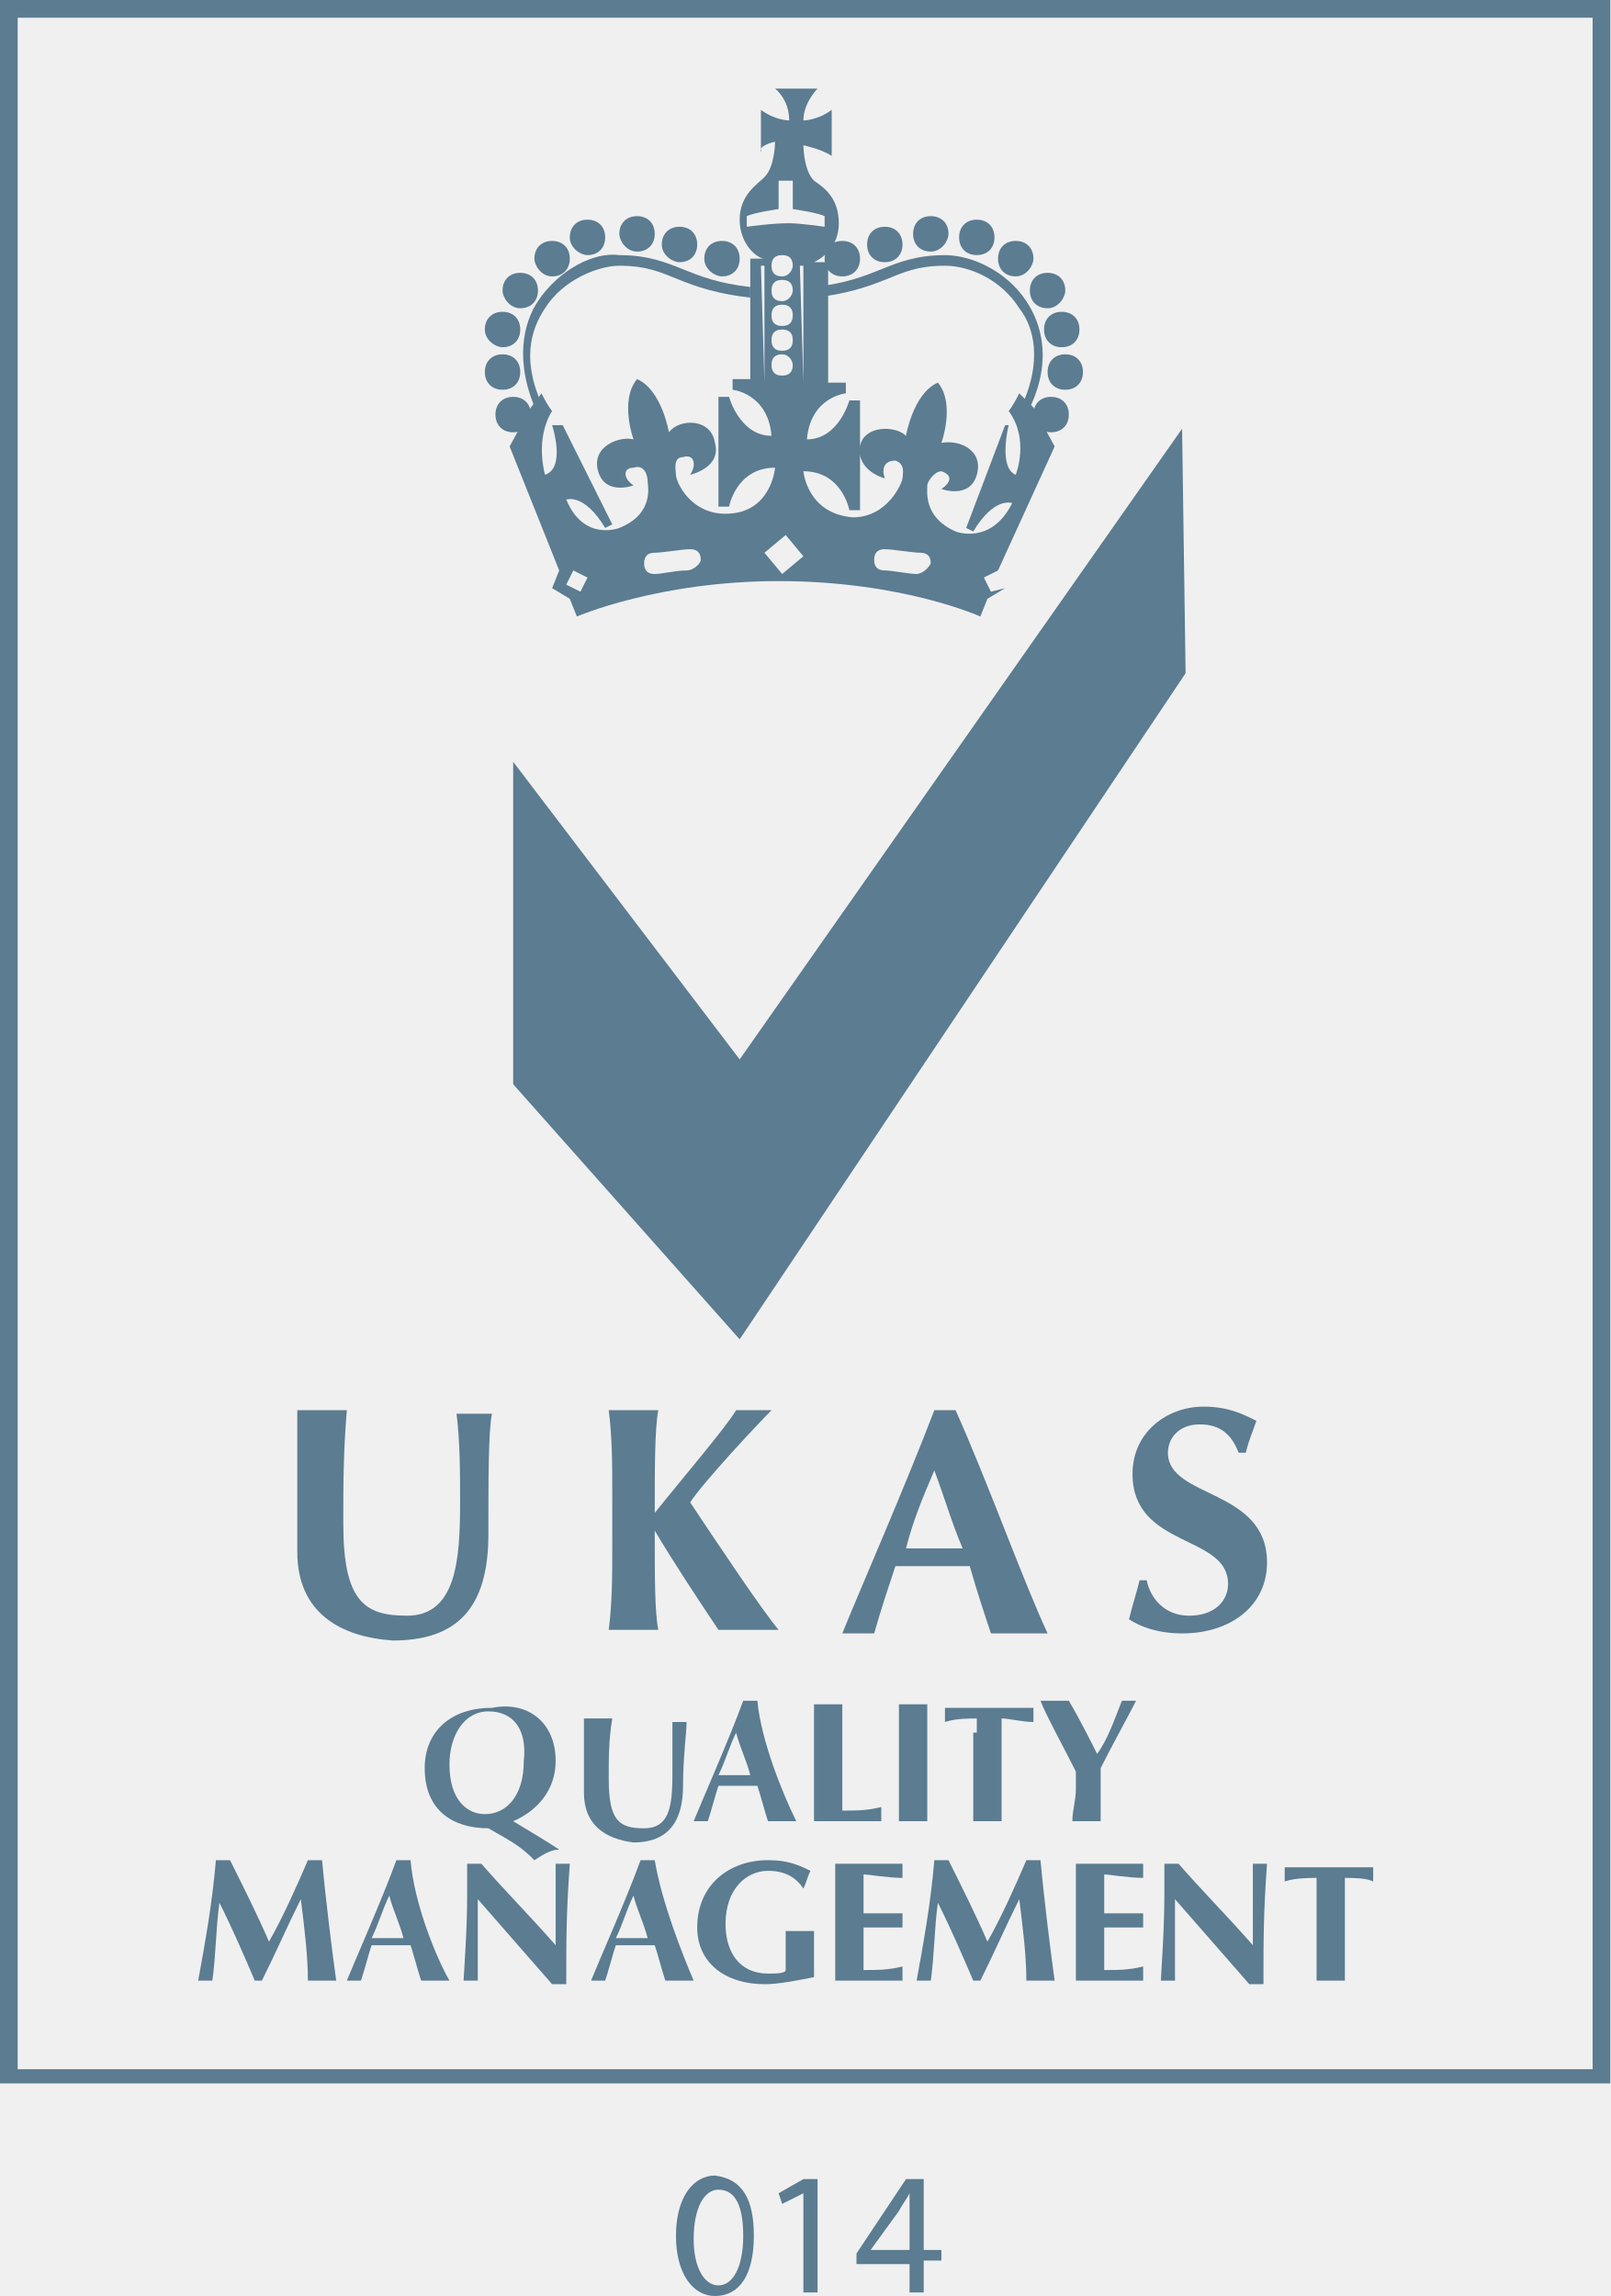
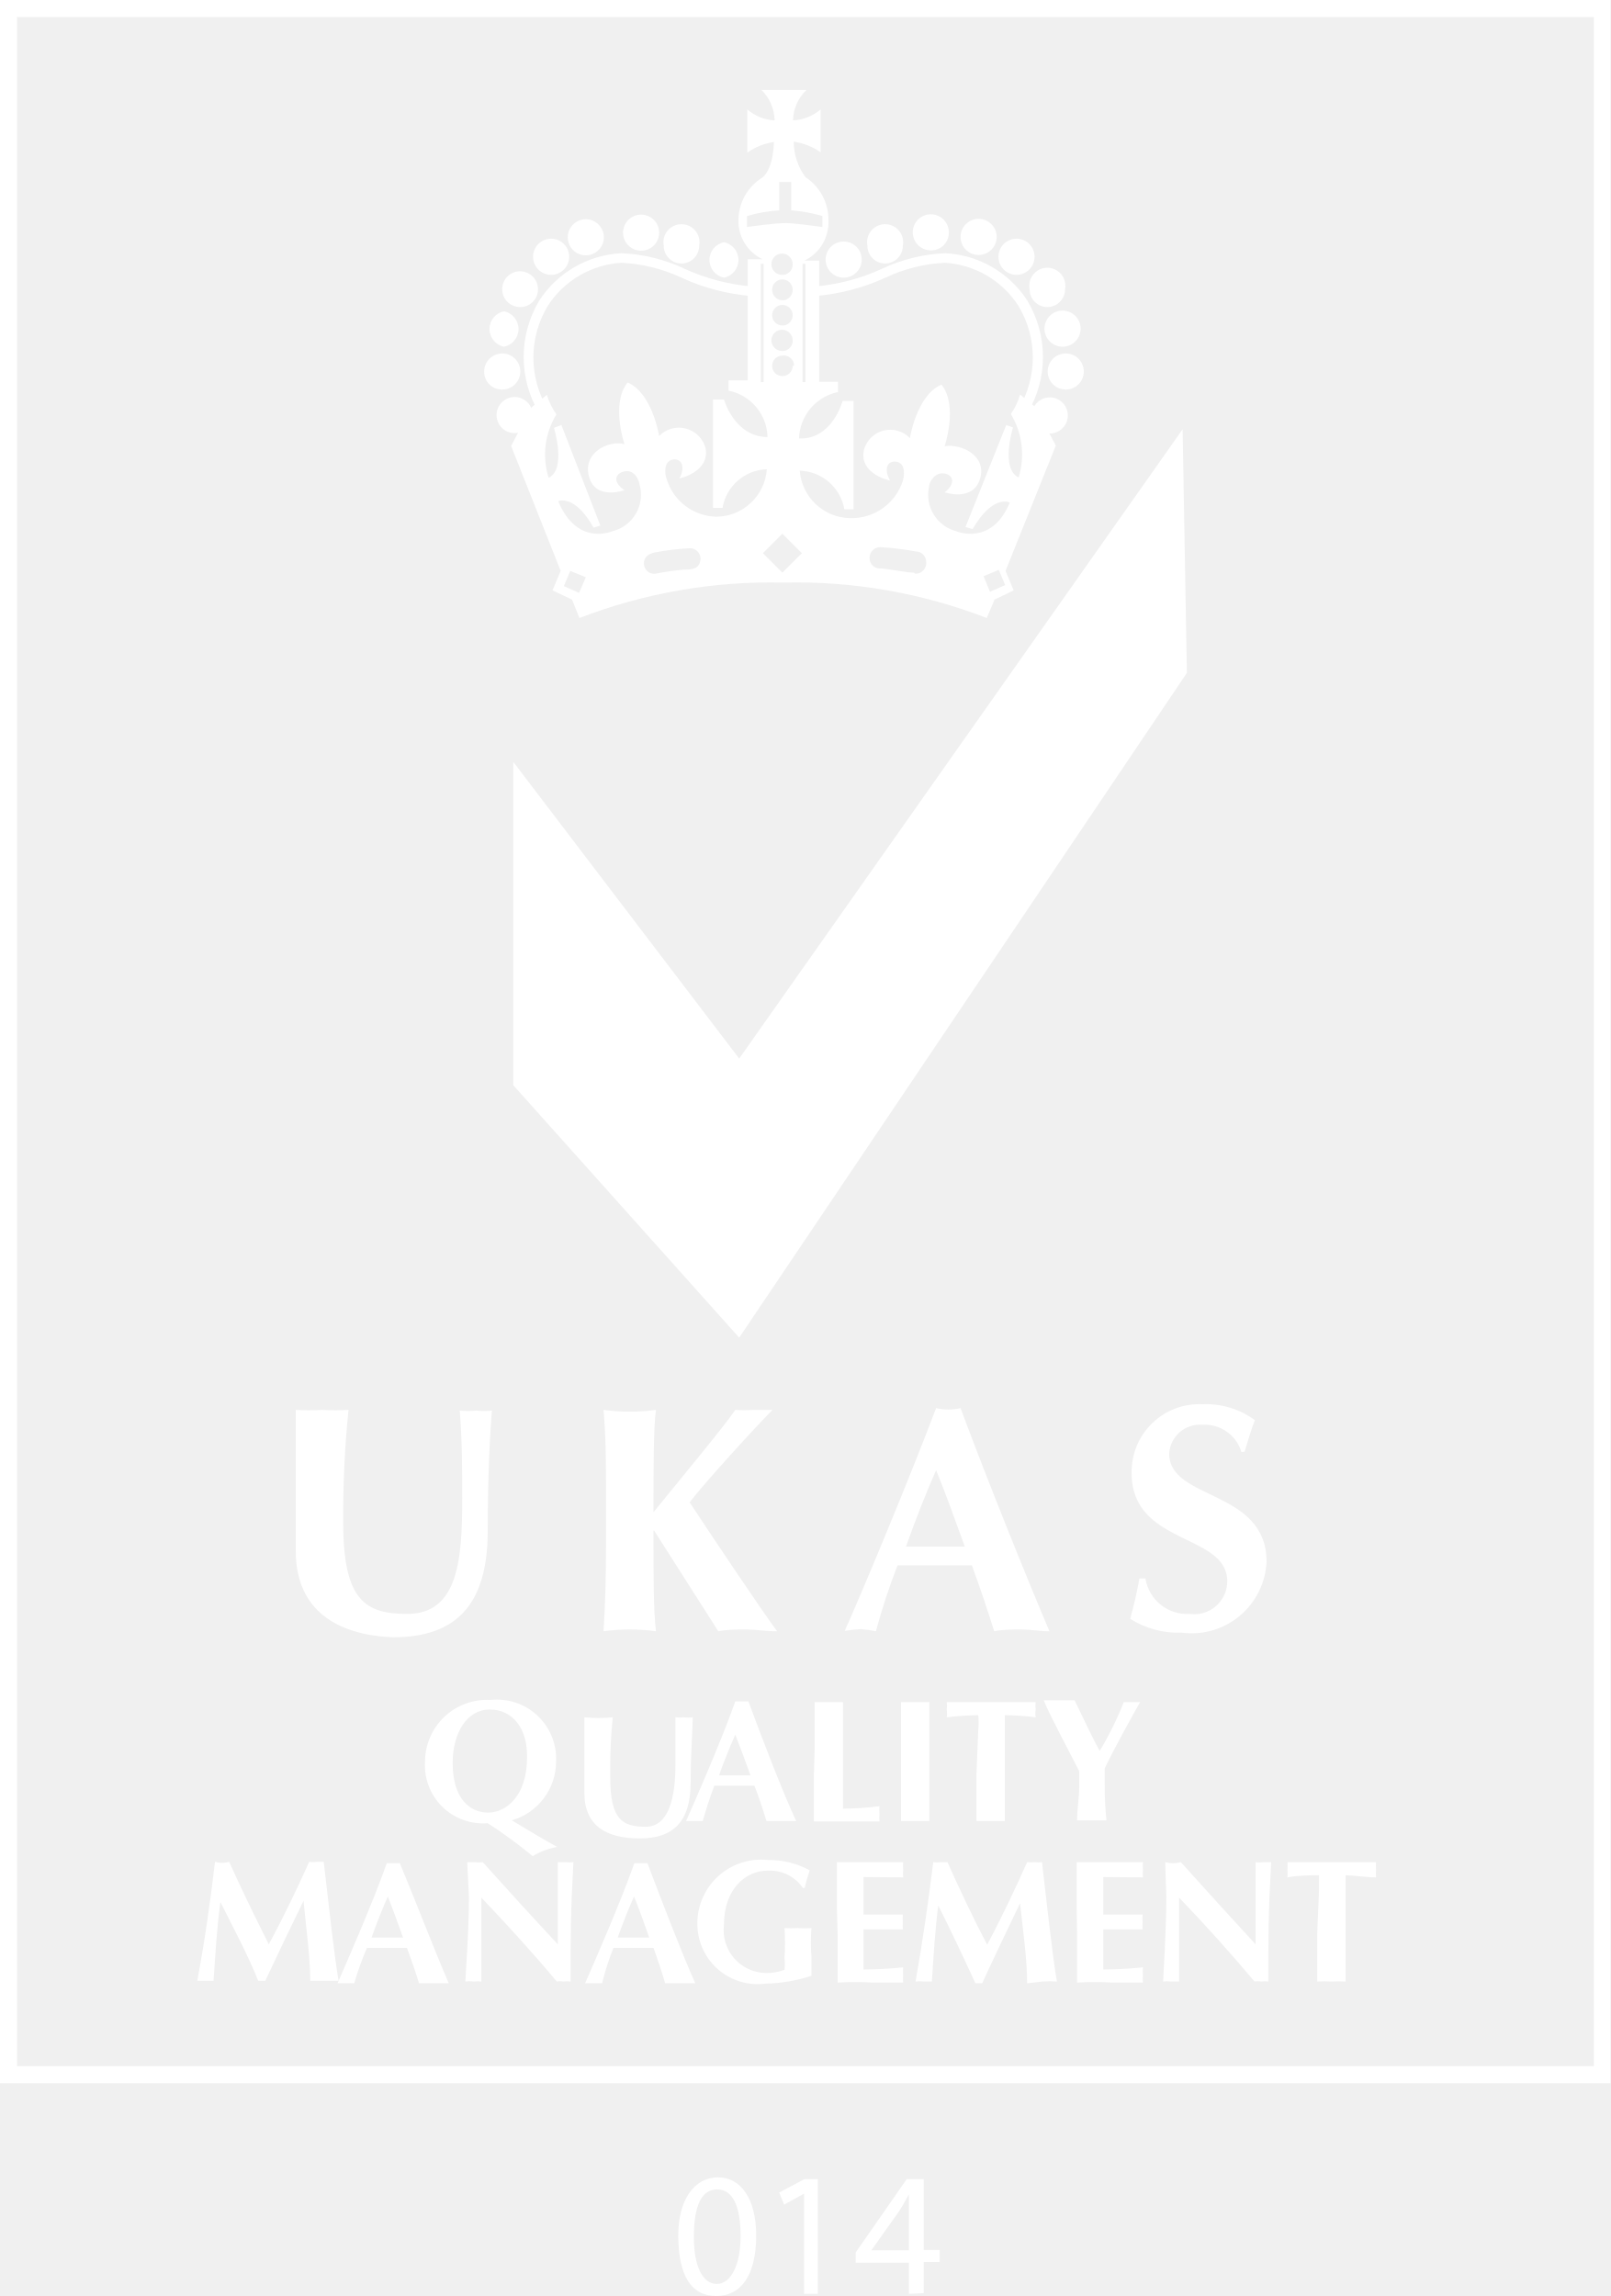
- <svg xmlns="http://www.w3.org/2000/svg" width="54" height="77" viewBox="0 0 54 77" fill="none">
-   <path d="M19.701 8.555C20.057 8.555 20.294 8.318 20.294 7.961C20.294 7.605 20.057 7.367 19.701 7.367C19.345 7.367 19.108 7.605 19.108 7.961C19.108 8.318 19.464 8.555 19.701 8.555Z" fill="#5B7C91" />
-   <path d="M21.363 8.437C21.719 8.437 21.956 8.199 21.956 7.843C21.956 7.486 21.719 7.249 21.363 7.249C21.007 7.249 20.769 7.486 20.769 7.843C20.769 8.08 21.007 8.437 21.363 8.437Z" fill="#5B7C91" />
-   <path d="M22.787 8.793C23.143 8.793 23.38 8.556 23.38 8.199C23.38 7.843 23.143 7.605 22.787 7.605C22.431 7.605 22.193 7.843 22.193 8.199C22.193 8.556 22.549 8.793 22.787 8.793Z" fill="#5B7C91" />
-   <path d="M24.211 9.269C24.567 9.269 24.804 9.031 24.804 8.674C24.804 8.318 24.567 8.08 24.211 8.08C23.855 8.08 23.618 8.318 23.618 8.674C23.618 9.031 23.974 9.269 24.211 9.269Z" fill="#5B7C91" />
-   <path d="M18.514 9.269C18.87 9.269 19.108 9.031 19.108 8.674C19.108 8.318 18.87 8.08 18.514 8.08C18.158 8.08 17.921 8.318 17.921 8.674C17.921 8.912 18.158 9.269 18.514 9.269Z" fill="#5B7C91" />
-   <path d="M17.446 10.338C17.802 10.338 18.04 10.1 18.04 9.744C18.04 9.387 17.802 9.15 17.446 9.15C17.09 9.15 16.853 9.387 16.853 9.744C16.853 9.981 17.09 10.338 17.446 10.338Z" fill="#5B7C91" />
-   <path d="M16.853 11.645C17.209 11.645 17.446 11.407 17.446 11.051C17.446 10.694 17.209 10.457 16.853 10.457C16.497 10.457 16.259 10.694 16.259 11.051C16.259 11.407 16.615 11.645 16.853 11.645Z" fill="#5B7C91" />
-   <path d="M16.853 13.071C17.209 13.071 17.446 12.833 17.446 12.477C17.446 12.12 17.209 11.883 16.853 11.883C16.497 11.883 16.259 12.12 16.259 12.477C16.259 12.833 16.497 13.071 16.853 13.071Z" fill="#5B7C91" />
-   <path d="M17.209 14.497C17.565 14.497 17.802 14.259 17.802 13.903C17.802 13.546 17.565 13.309 17.209 13.309C16.853 13.309 16.615 13.546 16.615 13.903C16.615 14.259 16.853 14.497 17.209 14.497Z" fill="#5B7C91" />
-   <path d="M18.04 13.903C17.209 12.12 17.565 10.813 18.04 10.1C18.752 9.031 19.939 8.437 20.769 8.556C21.719 8.556 22.312 8.793 22.905 9.031C23.499 9.268 24.092 9.506 25.16 9.625V9.981C24.092 9.863 23.38 9.625 22.787 9.387C22.193 9.15 21.719 8.912 20.769 8.912C20.057 8.912 18.87 9.387 18.277 10.338C17.802 11.051 17.446 12.12 18.277 13.784L18.04 13.903Z" fill="#5B7C91" />
-   <path d="M32.756 8.555C32.4 8.555 32.163 8.318 32.163 7.961C32.163 7.605 32.4 7.367 32.756 7.367C33.112 7.367 33.349 7.605 33.349 7.961C33.349 8.318 33.112 8.555 32.756 8.555Z" fill="#5B7C91" />
-   <path d="M31.213 8.437C30.857 8.437 30.62 8.199 30.62 7.843C30.62 7.486 30.857 7.249 31.213 7.249C31.569 7.249 31.807 7.486 31.807 7.843C31.807 8.08 31.569 8.437 31.213 8.437Z" fill="#5B7C91" />
-   <path d="M29.67 8.793C29.314 8.793 29.077 8.556 29.077 8.199C29.077 7.843 29.314 7.605 29.67 7.605C30.026 7.605 30.264 7.843 30.264 8.199C30.264 8.556 30.026 8.793 29.67 8.793Z" fill="#5B7C91" />
-   <path d="M28.246 9.269C27.89 9.269 27.653 9.031 27.653 8.674C27.653 8.318 27.89 8.08 28.246 8.08C28.602 8.08 28.84 8.318 28.84 8.674C28.84 9.031 28.602 9.269 28.246 9.269Z" fill="#5B7C91" />
-   <path d="M34.062 9.269C33.706 9.269 33.468 9.031 33.468 8.674C33.468 8.318 33.706 8.08 34.062 8.08C34.418 8.08 34.655 8.318 34.655 8.674C34.655 8.912 34.418 9.269 34.062 9.269Z" fill="#5B7C91" />
-   <path d="M35.13 10.338C34.774 10.338 34.536 10.1 34.536 9.744C34.536 9.387 34.774 9.15 35.13 9.15C35.486 9.15 35.723 9.387 35.723 9.744C35.723 9.981 35.486 10.338 35.13 10.338Z" fill="#5B7C91" />
-   <path d="M35.604 11.645C35.248 11.645 35.011 11.407 35.011 11.051C35.011 10.694 35.248 10.457 35.604 10.457C35.96 10.457 36.198 10.694 36.198 11.051C36.198 11.407 35.96 11.645 35.604 11.645Z" fill="#5B7C91" />
-   <path d="M35.723 13.071C35.367 13.071 35.13 12.833 35.13 12.477C35.13 12.12 35.367 11.883 35.723 11.883C36.079 11.883 36.316 12.12 36.316 12.477C36.316 12.833 36.079 13.071 35.723 13.071Z" fill="#5B7C91" />
-   <path d="M35.248 14.497C34.892 14.497 34.655 14.259 34.655 13.903C34.655 13.546 34.892 13.309 35.248 13.309C35.604 13.309 35.842 13.546 35.842 13.903C35.842 14.259 35.604 14.497 35.248 14.497Z" fill="#5B7C91" />
-   <path d="M34.418 13.903L34.18 13.784C35.011 12.12 34.655 10.932 34.18 10.338C33.587 9.387 32.519 8.912 31.688 8.912C30.738 8.912 30.264 9.15 29.67 9.387C29.077 9.625 28.365 9.863 27.297 9.982V9.625C28.365 9.506 28.958 9.269 29.552 9.031C30.145 8.793 30.738 8.556 31.688 8.556C32.519 8.556 33.706 9.031 34.418 10.1C34.892 10.813 35.367 12.12 34.418 13.903Z" fill="#5B7C91" />
-   <path d="M35.367 14.972L34.655 13.665L34.18 13.19C33.943 13.665 33.824 13.784 33.824 13.784C34.536 14.735 34.062 15.923 34.062 15.923C33.468 15.685 33.824 14.259 33.824 14.259H33.706L32.4 17.705L32.637 17.824C33.349 16.636 33.943 16.873 33.943 16.873C33.231 18.299 32.044 17.824 32.044 17.824C30.976 17.349 31.095 16.517 31.095 16.279C31.095 16.16 31.332 15.804 31.569 15.804C31.925 15.923 31.925 16.16 31.569 16.398C31.569 16.398 32.519 16.755 32.756 15.923C32.993 15.091 32.163 14.735 31.569 14.853C31.569 14.853 32.044 13.546 31.451 12.833C30.62 13.19 30.382 14.616 30.382 14.616C30.026 14.259 28.958 14.259 28.84 14.972C28.721 15.804 29.67 16.042 29.67 16.042C29.552 15.685 29.67 15.448 30.026 15.448C30.382 15.566 30.264 15.923 30.264 16.042C30.264 16.16 29.789 17.349 28.602 17.349C27.059 17.23 26.941 15.804 26.941 15.804C28.246 15.804 28.483 17.111 28.483 17.111H28.84V13.428H28.483C28.483 13.428 28.128 14.735 27.059 14.735C27.178 13.309 28.365 13.19 28.365 13.19V12.833H27.771V8.793H27.297C27.534 8.674 28.128 8.318 28.128 7.486C28.128 6.654 27.653 6.298 27.297 6.06C26.941 5.704 26.941 4.872 26.941 4.872C26.941 4.872 27.534 4.991 27.89 5.228V3.684C27.415 4.04 26.941 4.04 26.941 4.04C26.941 3.446 27.415 2.971 27.415 2.971H26.703H25.991C25.991 2.971 26.466 3.327 26.466 4.04C26.466 4.04 25.991 4.04 25.517 3.684V5.11C25.398 4.872 25.991 4.753 25.991 4.753C25.991 4.753 25.991 5.585 25.635 5.941C25.398 6.179 24.804 6.536 24.804 7.367C24.804 8.199 25.398 8.674 25.635 8.674H25.16V12.714H24.567V13.071C24.567 13.071 25.754 13.19 25.872 14.616C24.804 14.616 24.448 13.309 24.448 13.309H24.092V16.992H24.448C24.448 16.992 24.686 15.685 25.991 15.685C25.991 15.685 25.872 17.23 24.33 17.23C23.143 17.23 22.668 16.16 22.668 15.923C22.668 15.804 22.549 15.329 22.905 15.329C23.262 15.21 23.38 15.566 23.143 15.923C23.143 15.923 24.211 15.685 23.974 14.853C23.855 14.022 22.787 14.022 22.431 14.497C22.431 14.497 22.193 13.071 21.363 12.714C20.769 13.428 21.244 14.735 21.244 14.735C20.769 14.616 19.82 14.972 20.057 15.804C20.294 16.636 21.244 16.279 21.244 16.279C20.888 16.042 20.888 15.685 21.244 15.685C21.6 15.566 21.719 15.923 21.719 16.16C21.719 16.279 21.956 17.23 20.769 17.705C20.769 17.705 19.582 18.181 18.989 16.755C18.989 16.755 19.582 16.517 20.294 17.705L20.532 17.586L18.87 14.259H18.514C18.514 14.259 18.989 15.685 18.277 15.923C18.277 15.923 17.921 14.735 18.514 13.784C18.514 13.784 18.396 13.665 18.158 13.19L17.802 13.665L17.09 14.972L18.752 19.131L18.514 19.725L19.108 20.082L19.345 20.676C19.345 20.676 22.075 19.488 26.11 19.488C30.264 19.488 32.875 20.676 32.875 20.676L33.112 20.082L33.706 19.725L33.468 19.131L35.367 14.972ZM19.464 19.844L18.989 19.607L19.226 19.131L19.701 19.369L19.464 19.844ZM23.024 19.131C22.668 19.131 22.193 19.25 21.956 19.25C21.719 19.25 21.6 19.131 21.6 18.893C21.6 18.656 21.719 18.537 21.956 18.537C22.193 18.537 22.905 18.418 23.143 18.418C23.38 18.418 23.499 18.537 23.499 18.775C23.499 18.893 23.262 19.131 23.024 19.131ZM26.941 12.833L26.822 8.912H26.941V12.833ZM25.635 12.833L25.517 8.912H25.635V12.833ZM25.042 7.605V7.248C25.279 7.13 26.11 7.011 26.11 7.011V6.06H26.347H26.585V7.011C26.585 7.011 27.415 7.13 27.653 7.248V7.605C27.653 7.605 26.822 7.486 26.466 7.486C25.872 7.486 25.042 7.605 25.042 7.605ZM26.229 11.764C25.991 11.764 25.872 11.645 25.872 11.407C25.872 11.17 25.991 11.051 26.229 11.051C26.466 11.051 26.585 11.17 26.585 11.407C26.585 11.645 26.466 11.764 26.229 11.764ZM26.585 12.239C26.585 12.477 26.466 12.596 26.229 12.596C25.991 12.596 25.872 12.477 25.872 12.239C25.872 12.002 25.991 11.883 26.229 11.883C26.466 11.883 26.585 12.12 26.585 12.239ZM26.229 10.932C25.991 10.932 25.872 10.813 25.872 10.576C25.872 10.338 25.991 10.219 26.229 10.219C26.466 10.219 26.585 10.338 26.585 10.576C26.585 10.813 26.466 10.932 26.229 10.932ZM26.229 10.1C25.991 10.1 25.872 9.982 25.872 9.744C25.872 9.506 25.991 9.387 26.229 9.387C26.466 9.387 26.585 9.506 26.585 9.744C26.585 9.863 26.466 10.1 26.229 10.1ZM26.229 9.269C25.991 9.269 25.872 9.15 25.872 8.912C25.872 8.674 25.991 8.556 26.229 8.556C26.466 8.556 26.585 8.674 26.585 8.912C26.585 9.031 26.466 9.269 26.229 9.269ZM26.229 19.25L25.635 18.537L26.347 17.943L26.941 18.656L26.229 19.25ZM30.738 19.25C30.501 19.25 29.908 19.131 29.67 19.131C29.433 19.131 29.314 19.012 29.314 18.775C29.314 18.537 29.433 18.418 29.67 18.418C29.908 18.418 30.62 18.537 30.857 18.537C31.095 18.537 31.213 18.656 31.213 18.893C31.095 19.131 30.857 19.25 30.738 19.25ZM33.706 19.725L33.231 19.844L32.993 19.369L33.468 19.131L33.706 19.725Z" fill="#5B7C91" />
-   <path d="M9.969 52.046C9.969 50.858 9.969 50.264 9.969 49.551C9.969 48.363 9.969 47.65 9.969 47.293C10.207 47.293 10.563 47.293 10.8 47.293C11.037 47.293 11.393 47.293 11.631 47.293C11.512 48.719 11.512 49.789 11.512 51.096C11.512 53.71 12.224 54.185 13.648 54.185C15.31 54.185 15.429 52.284 15.429 50.383C15.429 49.432 15.429 48.363 15.31 47.412C15.547 47.412 15.666 47.412 15.903 47.412C16.141 47.412 16.259 47.412 16.497 47.412C16.378 48.006 16.378 49.551 16.378 51.452C16.378 53.947 15.31 55.017 13.174 55.017C11.393 54.898 9.969 54.066 9.969 52.046Z" fill="#5B7C91" />
-   <path d="M21.956 51.333C21.956 52.878 21.956 54.066 22.075 54.66C21.837 54.66 21.6 54.66 21.244 54.66C20.888 54.66 20.651 54.66 20.413 54.66C20.532 53.71 20.532 52.878 20.532 51.69V50.264C20.532 49.076 20.532 48.244 20.413 47.293C20.651 47.293 20.888 47.293 21.244 47.293C21.6 47.293 21.837 47.293 22.075 47.293C21.956 47.887 21.956 49.313 21.956 50.739C22.905 49.551 24.33 47.887 24.686 47.293C24.923 47.293 25.042 47.293 25.279 47.293C25.517 47.293 25.635 47.293 25.872 47.293C25.398 47.769 23.618 49.67 23.143 50.383C24.092 51.809 25.517 53.947 26.11 54.66C25.635 54.66 25.398 54.66 25.042 54.66C24.686 54.66 24.448 54.66 24.092 54.66C23.38 53.591 22.668 52.522 21.956 51.333Z" fill="#5B7C91" />
-   <path d="M35.13 54.779C34.774 54.779 34.536 54.779 34.18 54.779C33.824 54.779 33.587 54.779 33.231 54.779C32.993 54.066 32.756 53.353 32.519 52.522C32.044 52.522 31.569 52.522 31.095 52.522C30.738 52.522 30.382 52.522 30.026 52.522C29.789 53.235 29.552 53.947 29.314 54.779C29.196 54.779 28.958 54.779 28.84 54.779C28.721 54.779 28.483 54.779 28.246 54.779C28.721 53.591 30.382 49.789 31.332 47.293C31.451 47.293 31.569 47.293 31.688 47.293C31.807 47.293 31.925 47.293 32.044 47.293C33.112 49.67 34.299 52.997 35.13 54.779ZM32.281 51.928C31.925 51.096 31.688 50.264 31.332 49.313C30.976 50.145 30.62 50.977 30.382 51.928H32.281Z" fill="#5B7C91" />
-   <path d="M41.538 48.719C41.301 48.125 40.945 47.769 40.233 47.769C39.521 47.769 39.165 48.244 39.165 48.719C39.165 50.264 42.488 49.907 42.488 52.403C42.488 53.829 41.301 54.779 39.64 54.779C38.809 54.779 38.215 54.542 37.859 54.304C37.978 53.829 38.097 53.472 38.215 52.997H38.453C38.571 53.591 39.046 54.185 39.877 54.185C40.708 54.185 41.182 53.71 41.182 53.116C41.182 51.452 37.978 51.927 37.978 49.432C37.978 48.006 39.165 47.174 40.352 47.174C41.182 47.174 41.657 47.412 42.132 47.65C42.013 48.006 41.895 48.244 41.776 48.719H41.538Z" fill="#5B7C91" />
-   <path d="M18.633 59.057C18.633 60.008 18.04 60.721 17.209 61.077C17.802 61.434 18.396 61.79 18.752 62.028C18.514 62.028 18.277 62.147 17.921 62.384C17.446 61.909 17.209 61.79 16.378 61.315C15.191 61.315 14.242 60.721 14.242 59.295C14.242 58.107 15.072 57.275 16.497 57.275C17.683 57.037 18.633 57.75 18.633 59.057ZM16.378 57.394C15.547 57.394 15.072 58.225 15.072 59.176C15.072 60.364 15.666 60.84 16.259 60.84C16.971 60.84 17.565 60.245 17.565 59.057C17.683 57.988 17.209 57.394 16.378 57.394Z" fill="#5B7C91" />
-   <path d="M19.582 60.127C19.582 59.532 19.582 59.176 19.582 58.819C19.582 58.225 19.582 57.869 19.582 57.631C19.701 57.631 19.939 57.631 20.057 57.631C20.176 57.631 20.413 57.631 20.532 57.631C20.413 58.344 20.413 58.938 20.413 59.651C20.413 61.077 20.769 61.315 21.6 61.315C22.549 61.315 22.549 60.364 22.549 59.295C22.549 58.819 22.549 58.225 22.549 57.75C22.668 57.75 22.787 57.75 22.787 57.75C22.905 57.75 23.024 57.75 23.024 57.75C23.024 58.106 22.905 58.938 22.905 59.889C22.905 61.196 22.312 61.79 21.244 61.79C20.294 61.671 19.582 61.196 19.582 60.127Z" fill="#5B7C91" />
-   <path d="M26.703 61.077C26.466 61.077 26.347 61.077 26.229 61.077C26.11 61.077 25.872 61.077 25.754 61.077C25.635 60.721 25.517 60.245 25.398 59.889C25.16 59.889 24.923 59.889 24.686 59.889C24.448 59.889 24.33 59.889 24.092 59.889C23.974 60.245 23.855 60.721 23.736 61.077C23.618 61.077 23.499 61.077 23.499 61.077C23.38 61.077 23.262 61.077 23.262 61.077C23.499 60.483 24.448 58.344 24.923 57.037C25.042 57.037 25.042 57.037 25.16 57.037C25.279 57.037 25.279 57.037 25.398 57.037C25.517 58.344 26.229 60.127 26.703 61.077ZM25.16 59.532C25.042 59.057 24.804 58.582 24.686 58.107C24.448 58.582 24.33 59.057 24.092 59.532H25.16Z" fill="#5B7C91" />
-   <path d="M27.297 58.7C27.297 58.106 27.297 57.631 27.297 57.156C27.415 57.156 27.534 57.156 27.771 57.156C28.009 57.156 28.128 57.156 28.246 57.156C28.246 57.631 28.246 58.106 28.246 58.7V59.532C28.246 60.008 28.246 60.364 28.246 60.721C28.721 60.721 29.077 60.721 29.552 60.602C29.552 60.721 29.552 60.721 29.552 60.839C29.552 60.958 29.552 61.077 29.552 61.077C29.314 61.077 29.077 61.077 28.483 61.077C27.534 61.077 27.415 61.077 27.297 61.077C27.297 60.602 27.297 60.126 27.297 59.532V58.7Z" fill="#5B7C91" />
-   <path d="M30.145 58.7C30.145 58.106 30.145 57.631 30.145 57.156C30.264 57.156 30.382 57.156 30.62 57.156C30.857 57.156 30.976 57.156 31.095 57.156C31.095 57.631 31.095 58.106 31.095 58.7V59.532C31.095 60.126 31.095 60.602 31.095 61.077C30.976 61.077 30.857 61.077 30.62 61.077C30.382 61.077 30.264 61.077 30.145 61.077C30.145 60.602 30.145 60.126 30.145 59.532V58.7Z" fill="#5B7C91" />
-   <path d="M32.756 58.106C32.756 57.869 32.756 57.631 32.756 57.631C32.519 57.631 32.044 57.631 31.688 57.75C31.688 57.631 31.688 57.631 31.688 57.512C31.688 57.394 31.688 57.394 31.688 57.275C32.163 57.275 32.519 57.275 33.231 57.275C33.943 57.275 34.18 57.275 34.655 57.275C34.655 57.394 34.655 57.394 34.655 57.512C34.655 57.631 34.655 57.631 34.655 57.75C34.299 57.75 33.824 57.631 33.587 57.631C33.587 57.75 33.587 57.869 33.587 58.106V59.532C33.587 60.127 33.587 60.602 33.587 61.077C33.468 61.077 33.349 61.077 33.112 61.077C32.875 61.077 32.756 61.077 32.637 61.077C32.637 60.602 32.637 60.127 32.637 59.532V58.106H32.756Z" fill="#5B7C91" />
-   <path d="M36.791 58.819C37.147 58.344 37.385 57.631 37.622 57.037C37.741 57.037 37.741 57.037 37.859 57.037C37.978 57.037 38.097 57.037 38.097 57.037C37.859 57.512 37.266 58.582 36.91 59.295C36.91 59.532 36.91 59.651 36.91 59.889C36.91 60.245 36.91 60.721 36.91 61.077C36.791 61.077 36.554 61.077 36.435 61.077C36.316 61.077 36.079 61.077 35.96 61.077C35.96 60.721 36.079 60.364 36.079 60.008C36.079 59.77 36.079 59.651 36.079 59.414C35.723 58.701 35.011 57.394 34.892 57.037C35.011 57.037 35.248 57.037 35.367 57.037C35.486 57.037 35.723 57.037 35.842 57.037C36.198 57.631 36.672 58.582 36.791 58.819Z" fill="#5B7C91" />
-   <path d="M15.072 66.424C14.835 66.424 14.716 66.424 14.598 66.424C14.479 66.424 14.242 66.424 14.123 66.424C14.004 66.068 13.886 65.593 13.767 65.236C13.53 65.236 13.292 65.236 13.055 65.236C12.818 65.236 12.699 65.236 12.461 65.236C12.343 65.593 12.224 66.068 12.105 66.424C11.987 66.424 11.868 66.424 11.868 66.424C11.749 66.424 11.631 66.424 11.631 66.424C11.868 65.83 12.818 63.691 13.292 62.384C13.411 62.384 13.411 62.384 13.53 62.384C13.648 62.384 13.648 62.384 13.767 62.384C13.886 63.81 14.598 65.593 15.072 66.424ZM13.53 64.999C13.411 64.523 13.174 64.048 13.055 63.572C12.818 64.048 12.699 64.523 12.461 64.999H13.53Z" fill="#5B7C91" />
-   <path d="M15.666 62.503C15.785 62.503 15.785 62.503 15.903 62.503C16.022 62.503 16.022 62.503 16.141 62.503C16.971 63.454 17.802 64.286 18.633 65.236C18.633 64.286 18.633 62.741 18.633 62.503C18.752 62.503 18.752 62.503 18.87 62.503C18.989 62.503 18.989 62.503 19.108 62.503C18.989 64.167 18.989 64.999 18.989 66.543C18.87 66.543 18.87 66.543 18.752 66.543C18.633 66.543 18.633 66.543 18.514 66.543C17.683 65.593 16.853 64.642 16.022 63.691C16.022 64.167 16.022 64.642 16.022 64.999C16.022 65.949 16.022 66.306 16.022 66.424C15.903 66.424 15.785 66.424 15.785 66.424C15.666 66.424 15.547 66.424 15.547 66.424C15.547 66.306 15.666 64.761 15.666 63.573C15.666 63.097 15.666 62.741 15.666 62.503Z" fill="#5B7C91" />
-   <path d="M23.262 66.424C23.024 66.424 22.905 66.424 22.787 66.424C22.668 66.424 22.431 66.424 22.312 66.424C22.193 66.068 22.075 65.593 21.956 65.236C21.719 65.236 21.481 65.236 21.244 65.236C21.007 65.236 20.888 65.236 20.651 65.236C20.532 65.593 20.413 66.068 20.294 66.424C20.176 66.424 20.057 66.424 20.057 66.424C19.939 66.424 19.82 66.424 19.82 66.424C20.057 65.83 21.007 63.691 21.481 62.384C21.6 62.384 21.6 62.384 21.719 62.384C21.837 62.384 21.837 62.384 21.956 62.384C22.193 63.81 22.905 65.593 23.262 66.424ZM21.719 64.999C21.6 64.523 21.363 64.048 21.244 63.572C21.007 64.048 20.888 64.523 20.651 64.999H21.719Z" fill="#5B7C91" />
-   <path d="M26.941 63.335C26.703 62.978 26.347 62.741 25.754 62.741C25.042 62.741 24.33 63.335 24.33 64.523C24.33 65.474 24.804 66.187 25.754 66.187C25.991 66.187 26.347 66.187 26.347 66.068C26.347 65.949 26.347 65.83 26.347 65.711C26.347 65.117 26.347 64.88 26.347 64.761C26.466 64.761 26.585 64.761 26.822 64.761C27.059 64.761 27.178 64.761 27.297 64.761C27.297 64.88 27.297 65.355 27.297 65.711C27.297 65.949 27.297 66.306 27.297 66.306C26.703 66.424 26.11 66.543 25.635 66.543C24.33 66.543 23.38 65.83 23.38 64.642C23.38 63.216 24.448 62.384 25.754 62.384C26.347 62.384 26.703 62.503 27.178 62.741C27.059 62.978 27.059 63.097 26.941 63.335Z" fill="#5B7C91" />
-   <path d="M28.009 64.048C28.009 63.454 28.009 62.978 28.009 62.503C28.365 62.503 28.721 62.503 29.077 62.503C29.67 62.503 30.145 62.503 30.264 62.503C30.264 62.622 30.264 62.622 30.264 62.741C30.264 62.86 30.264 62.86 30.264 62.978C29.789 62.978 29.077 62.86 28.958 62.86C28.958 63.335 28.958 63.691 28.958 64.167C29.433 64.167 29.789 64.167 30.264 64.167C30.264 64.286 30.264 64.404 30.264 64.404C30.264 64.523 30.264 64.523 30.264 64.642C29.789 64.642 29.433 64.642 28.958 64.642C28.958 64.88 28.958 65.117 28.958 65.355C28.958 65.593 28.958 65.83 28.958 66.068C29.433 66.068 29.789 66.068 30.264 65.949C30.264 66.068 30.264 66.068 30.264 66.187C30.264 66.306 30.264 66.424 30.264 66.424C30.026 66.424 29.789 66.424 29.196 66.424C28.246 66.424 28.128 66.424 28.009 66.424C28.009 65.949 28.009 65.474 28.009 64.88V64.048Z" fill="#5B7C91" />
-   <path d="M31.451 63.81C31.332 64.642 31.332 65.593 31.213 66.424C31.095 66.424 30.976 66.424 30.976 66.424C30.857 66.424 30.738 66.424 30.738 66.424C30.976 65.117 31.213 63.81 31.332 62.384C31.451 62.384 31.451 62.384 31.569 62.384C31.688 62.384 31.688 62.384 31.807 62.384C32.281 63.335 32.756 64.285 33.112 65.117C33.587 64.285 34.062 63.216 34.418 62.384C34.536 62.384 34.536 62.384 34.655 62.384C34.774 62.384 34.774 62.384 34.892 62.384C35.011 63.691 35.248 65.593 35.367 66.424C35.248 66.424 35.011 66.424 34.892 66.424C34.774 66.424 34.536 66.424 34.418 66.424C34.418 65.593 34.299 64.642 34.18 63.691C33.706 64.642 33.349 65.474 32.875 66.424H32.756H32.637C32.281 65.593 31.925 64.761 31.451 63.81Z" fill="#5B7C91" />
-   <path d="M36.079 64.048C36.079 63.454 36.079 62.978 36.079 62.503C36.435 62.503 36.791 62.503 37.147 62.503C37.741 62.503 38.215 62.503 38.334 62.503C38.334 62.622 38.334 62.622 38.334 62.741C38.334 62.86 38.334 62.86 38.334 62.978C37.859 62.978 37.147 62.86 37.029 62.86C37.029 63.335 37.029 63.691 37.029 64.167C37.503 64.167 37.859 64.167 38.334 64.167C38.334 64.286 38.334 64.404 38.334 64.404C38.334 64.523 38.334 64.523 38.334 64.642C37.859 64.642 37.503 64.642 37.029 64.642C37.029 64.88 37.029 65.117 37.029 65.355C37.029 65.593 37.029 65.83 37.029 66.068C37.503 66.068 37.859 66.068 38.334 65.949C38.334 66.068 38.334 66.068 38.334 66.187C38.334 66.306 38.334 66.424 38.334 66.424C38.097 66.424 37.859 66.424 37.266 66.424C36.316 66.424 36.198 66.424 36.079 66.424C36.079 65.949 36.079 65.474 36.079 64.88V64.048Z" fill="#5B7C91" />
-   <path d="M39.046 62.503C39.165 62.503 39.165 62.503 39.283 62.503C39.402 62.503 39.402 62.503 39.521 62.503C40.352 63.454 41.182 64.286 42.013 65.236C42.013 64.286 42.013 62.741 42.013 62.503C42.132 62.503 42.132 62.503 42.251 62.503C42.369 62.503 42.369 62.503 42.488 62.503C42.369 64.167 42.369 64.999 42.369 66.543C42.251 66.543 42.251 66.543 42.132 66.543C42.013 66.543 42.013 66.543 41.895 66.543C41.064 65.593 40.233 64.642 39.402 63.691C39.402 64.167 39.402 64.642 39.402 64.999C39.402 65.949 39.402 66.306 39.402 66.424C39.283 66.424 39.165 66.424 39.165 66.424C39.046 66.424 38.928 66.424 38.928 66.424C38.928 66.306 39.046 64.761 39.046 63.573C39.046 63.097 39.046 62.741 39.046 62.503Z" fill="#5B7C91" />
-   <path d="M44.15 63.454C44.15 63.216 44.15 62.978 44.15 62.978C43.912 62.978 43.437 62.978 43.081 63.097C43.081 62.978 43.081 62.978 43.081 62.859C43.081 62.741 43.081 62.741 43.081 62.622C43.556 62.622 43.912 62.622 44.624 62.622C45.336 62.622 45.574 62.622 46.048 62.622C46.048 62.741 46.048 62.741 46.048 62.859C46.048 62.978 46.048 62.978 46.048 63.097C45.811 62.978 45.336 62.978 45.099 62.978C45.099 63.097 45.099 63.216 45.099 63.454V64.879C45.099 65.474 45.099 65.949 45.099 66.424C44.98 66.424 44.861 66.424 44.624 66.424C44.387 66.424 44.268 66.424 44.15 66.424C44.15 65.949 44.15 65.474 44.15 64.879V63.454Z" fill="#5B7C91" />
-   <path d="M17.209 25.548V36.361L24.804 44.917L39.758 22.577L39.64 14.378L24.804 35.529L17.209 25.548Z" fill="#5B7C91" />
-   <path d="M25.279 74.98C25.279 76.287 24.804 77 23.974 77C23.262 77 22.668 76.287 22.668 74.98C22.668 73.673 23.262 72.96 23.974 72.96C24.923 73.079 25.279 73.792 25.279 74.98ZM23.262 75.099C23.262 76.049 23.618 76.644 24.092 76.644C24.567 76.644 24.923 76.049 24.923 74.98C24.923 74.029 24.686 73.435 24.092 73.435C23.618 73.435 23.262 74.029 23.262 75.099Z" fill="#5B7C91" />
-   <path d="M26.941 73.554L26.229 73.911L26.11 73.554L26.941 73.079H27.415V76.881H26.941V73.554Z" fill="#5B7C91" />
-   <path d="M30.501 77V75.931H28.721V75.574L30.382 73.079H30.976V75.455H31.569V75.812H30.976V76.881H30.501V77ZM30.501 75.455V74.148C30.501 73.911 30.501 73.792 30.501 73.554C30.382 73.792 30.264 73.911 30.145 74.148L29.196 75.455H30.501Z" fill="#5B7C91" />
-   <path d="M7.358 63.81C7.24 64.642 7.24 65.593 7.121 66.424C7.002 66.424 6.884 66.424 6.884 66.424C6.765 66.424 6.646 66.424 6.646 66.424C6.884 65.117 7.121 63.81 7.24 62.384C7.358 62.384 7.358 62.384 7.477 62.384C7.596 62.384 7.596 62.384 7.714 62.384C8.189 63.335 8.664 64.285 9.02 65.117C9.495 64.285 9.969 63.216 10.325 62.384C10.444 62.384 10.444 62.384 10.563 62.384C10.681 62.384 10.681 62.384 10.8 62.384C10.919 63.691 11.156 65.593 11.275 66.424C11.156 66.424 10.919 66.424 10.8 66.424C10.681 66.424 10.444 66.424 10.325 66.424C10.325 65.593 10.207 64.642 10.088 63.691C9.613 64.642 9.257 65.474 8.782 66.424H8.664H8.545C8.189 65.593 7.833 64.761 7.358 63.81Z" fill="#5B7C91" />
-   <path d="M53.407 0.594V69.395H0.593V0.594H53.407ZM54 0H0V69.87H54V0Z" fill="#5B7C91" />
+ <svg xmlns="http://www.w3.org/2000/svg" viewBox="0 0 45.47 64.83">
+   <defs>
+     <style>.cls-1{fill:#fff;}</style>
+   </defs>
+   <g id="Слой_2" data-name="Слой 2">
+     <g id="Layer_1" data-name="Layer 1">
+       <path class="cls-1" d="M16.64,7.2a.51.51,0,0,0,0-1,.51.51,0,1,0,0,1Z" />
+       <path class="cls-1" d="M18,7.07a.51.51,0,1,0,0-1,.51.51,0,0,0,0,1Z" />
+       <path class="cls-1" d="M19.23,7.44a.5.5,0,0,0,.51-.5.51.51,0,1,0-1,0A.5.5,0,0,0,19.23,7.44Z" />
+       <path class="cls-1" d="M20.44,7.84a.51.51,0,0,0,0-1,.51.51,0,0,0,0,1Z" />
+       <path class="cls-1" d="M15.56,7.76a.51.51,0,1,0-.51-.51A.51.51,0,0,0,15.56,7.76Z" />
+       <path class="cls-1" d="M14.68,8.67a.5.5,0,0,0,.51-.5.51.51,0,0,0-.51-.51.5.5,0,0,0-.5.51A.5.5,0,0,0,14.68,8.67Z" />
+       <path class="cls-1" d="M14.23,9.79a.51.51,0,0,0,0-1,.51.51,0,0,0,0,1Z" />
+       <path class="cls-1" d="M14.18,11a.51.51,0,1,0-.51-.51A.5.5,0,0,0,14.18,11Z" />
+       <path class="cls-1" d="M14.53,12.23a.51.51,0,1,0-.51-.51A.51.51,0,0,0,14.53,12.23Z" />
+       <path class="cls-1" d="M15.23,11.68a3.1,3.1,0,0,1,0-3.2,2.94,2.94,0,0,1,2.31-1.33,4.64,4.64,0,0,1,1.79.44,5.73,5.73,0,0,0,1.91.5l0,.27a5.81,5.81,0,0,1-2-.52,4.5,4.5,0,0,0-1.7-.42,2.67,2.67,0,0,0-2.07,1.21,2.82,2.82,0,0,0,0,2.93Z" />
+       <path class="cls-1" d="M27.63,7.2a.51.51,0,1,1,.51-.51A.51.51,0,0,1,27.63,7.2Z" />
+       <path class="cls-1" d="M26.28,7.07a.51.51,0,1,1,.51-.5A.5.5,0,0,1,26.28,7.07Z" />
+       <path class="cls-1" d="M25,7.44a.5.5,0,0,1-.51-.5.51.51,0,1,1,1,0A.5.5,0,0,1,25,7.44Z" />
+       <path class="cls-1" d="M23.82,7.84a.51.51,0,1,1,.51-.51A.51.51,0,0,1,23.82,7.84Z" />
+       <path class="cls-1" d="M28.7,7.76a.51.51,0,1,1,.51-.51A.51.51,0,0,1,28.7,7.76Z" />
+       <path class="cls-1" d="M29.58,8.67a.5.5,0,0,1-.51-.5.51.51,0,1,1,1,0A.5.5,0,0,1,29.58,8.67Z" />
+       <path class="cls-1" d="M30,9.79a.51.51,0,1,1,.51-.51A.51.51,0,0,1,30,9.79Z" />
+       <path class="cls-1" d="M30.09,11a.51.51,0,1,1,.51-.51A.51.51,0,0,1,30.09,11Z" />
+       <path class="cls-1" d="M29.74,12.23a.51.51,0,1,1,0-1,.51.51,0,0,1,0,1Z" />
+       <path class="cls-1" d="M29,11.68l-.25-.12a2.82,2.82,0,0,0,0-2.93,2.66,2.66,0,0,0-2.07-1.21A4.4,4.4,0,0,0,25,7.84a5.94,5.94,0,0,1-2,.52l0-.27a5.66,5.66,0,0,0,1.9-.5,4.64,4.64,0,0,1,1.79-.44A2.93,2.93,0,0,1,29,8.48,3.09,3.09,0,0,1,29,11.68Z" />
+       <path class="cls-1" d="M29.81,12.58l-.58-1.09,0,0-.43-.35a1.78,1.78,0,0,1-.26.55,2.21,2.21,0,0,1,.22,1.79c-.52-.24-.16-1.41-.16-1.41L28.41,12l-1.15,2.88.2.06c.58-1,1.05-.75,1.05-.75C28,15.43,27,15,27,15a1.06,1.06,0,0,1-.77-1.25c0-.14.17-.43.44-.38s.3.31,0,.53c0,0,.8.28,1-.38s-.54-1-1-.92c0,0,.39-1.15-.09-1.74h0c-.7.3-.89,1.51-.89,1.51a.77.77,0,0,0-1.3.34c-.14.68.74.86.74.86-.19-.34-.07-.58.19-.53s.21.41.17.54A1.52,1.52,0,0,1,24,14.63a1.45,1.45,0,0,1-1.42-1.34,1.32,1.32,0,0,1,1.26,1.09h.26V11.32h-.31s-.29,1.1-1.23,1.06a1.38,1.38,0,0,1,1.1-1.31v-.29h-.53V7.36l-.42,0a1.2,1.2,0,0,0,.68-1.13A1.44,1.44,0,0,0,22.74,5a1.69,1.69,0,0,1-.33-1,1.77,1.77,0,0,1,.76.3V3.09a1.31,1.31,0,0,1-.78.31,1.22,1.22,0,0,1,.38-.86H21.5a1.24,1.24,0,0,1,.37.86,1.27,1.27,0,0,1-.77-.31V4.31a1.71,1.71,0,0,1,.75-.3s0,.73-.32,1a1.42,1.42,0,0,0-.68,1.18,1.19,1.19,0,0,0,.68,1.13l-.42,0v3.42h-.54v.29a1.37,1.37,0,0,1,1.1,1.31c-.93,0-1.23-1.06-1.23-1.06h-.31v3.06h.27a1.31,1.31,0,0,1,1.25-1.09,1.44,1.44,0,0,1-1.41,1.34,1.5,1.5,0,0,1-1.42-1.07c-.05-.13-.09-.48.16-.54s.39.19.2.53c0,0,.87-.18.74-.86a.78.78,0,0,0-1.31-.34s-.19-1.21-.89-1.51h0c-.48.59-.09,1.74-.09,1.74-.44-.12-1.19.24-1,.92s1,.38,1,.38c-.33-.22-.28-.47,0-.53s.41.24.43.38A1.06,1.06,0,0,1,17.29,15s-1,.44-1.53-.85c0,0,.46-.21,1,.75l.19-.06L15.85,12l-.21.08s.36,1.17-.15,1.41a2.17,2.17,0,0,1,.22-1.79,1.89,1.89,0,0,1-.27-.55l-.43.35,0,0-.58,1.09,1.4,3.53-.23.55.55.26.21.52a15,15,0,0,1,5.75-1,14.91,14.91,0,0,1,5.75,1l.22-.52.54-.26-.23-.55ZM16.35,16.74l-.43-.19.18-.43.44.18Zm3.08-.66c-.25,0-.74.08-.93.12a.29.29,0,0,1-.32-.3c0-.16.12-.26.3-.3a7.26,7.26,0,0,1,1-.12.3.3,0,0,1,.3.3C19.76,16,19.64,16.07,19.43,16.08Zm3.31-5.29h-.08V7.45h.08Zm-1.18,0h-.08V7.45h.08Zm-.47-4.38V6.1A4.07,4.07,0,0,1,22,5.94v-.8h.34v.8a4.24,4.24,0,0,1,.88.16v.31s-.69-.1-1-.11S21.09,6.41,21.09,6.41Zm1,3.5a.3.3,0,1,1,.29-.3A.29.29,0,0,1,22.13,9.91Zm.29.42a.29.29,0,1,1-.29-.29A.29.29,0,0,1,22.42,10.33Zm-.29-1.14a.29.29,0,0,1-.29-.29.29.29,0,1,1,.58,0A.29.29,0,0,1,22.13,9.19Zm0-.71a.3.3,0,0,1-.29-.3.29.29,0,1,1,.58,0A.3.3,0,0,1,22.13,8.48Zm0-.72a.3.3,0,1,1,.29-.29A.29.29,0,0,1,22.13,7.76Zm0,8.41-.55-.55.55-.55.55.55Zm3.71,0c-.19,0-.67-.1-.93-.12a.29.29,0,0,1-.32-.3.3.3,0,0,1,.3-.3,7.66,7.66,0,0,1,1,.12c.18,0,.3.14.3.3A.3.3,0,0,1,25.85,16.2Zm2.58.35-.43.19-.18-.44.43-.18Z" />
+       <path class="cls-1" d="M8.35,43.79c0-1,0-1.46,0-2.11,0-1,0-1.57,0-1.87a6.3,6.3,0,0,0,.75,0,6.27,6.27,0,0,0,.74,0A29.28,29.28,0,0,0,9.69,43c0,2.21.64,2.57,1.81,2.57,1.45,0,1.55-1.57,1.55-3.25,0-.83,0-1.65-.07-2.49a2.4,2.4,0,0,0,.46,0,2.3,2.3,0,0,0,.45,0c-.05.54-.12,1.83-.12,3.4,0,2.1-.91,3-2.67,3C9.56,46.17,8.35,45.5,8.35,43.79Z" />
+       <path class="cls-1" d="M18.45,43.22c0,1.3,0,2.27.07,2.84a5.5,5.5,0,0,0-1.48,0c.05-.8.07-1.5.07-2.51V42.32c0-1,0-1.71-.07-2.51a5.5,5.5,0,0,0,1.48,0c-.07.48-.07,1.72-.07,2.89.81-1,2-2.43,2.31-2.89a4.2,4.2,0,0,0,.51,0c.16,0,.33,0,.54,0-.41.41-1.87,2-2.34,2.61.78,1.18,2,3,2.47,3.64-.35,0-.61-.05-.87-.05s-.53,0-.79.05l-1.81-2.84Z" />
+       <path class="cls-1" d="M29.63,46.06c-.29,0-.54-.05-.79-.05s-.52,0-.77.05q-.29-.93-.63-1.86l-1.15,0-.95,0a18.36,18.36,0,0,0-.61,1.86A3.15,3.15,0,0,0,24.3,46a4.12,4.12,0,0,0-.45.05c.45-1,1.8-4.23,2.58-6.29a1.51,1.51,0,0,0,.69,0C27.89,41.83,29,44.58,29.63,46.06Zm-2.39-2.39c-.27-.74-.52-1.45-.81-2.16-.31.71-.59,1.42-.85,2.16Z" />
+       <path class="cls-1" d="M35.05,41a1.08,1.08,0,0,0-1.1-.77.87.87,0,0,0-.94.81c0,1.34,2.75,1,2.75,3.06a2.12,2.12,0,0,1-2.4,2,2.54,2.54,0,0,1-1.45-.39c.11-.41.19-.74.26-1.14h.17a1.19,1.19,0,0,0,1.25,1,.93.93,0,0,0,1.06-.92c0-1.37-2.7-1-2.7-3.06a1.91,1.91,0,0,1,2-1.94,2.33,2.33,0,0,1,1.48.45c-.11.28-.17.5-.29.89Z" />
+       <path class="cls-1" d="M15.7,49.74a1.73,1.73,0,0,1-1.25,1.66c.48.29,1,.6,1.28.75a2,2,0,0,0-.69.26,13.28,13.28,0,0,0-1.27-.93A1.64,1.64,0,0,1,12,49.74,1.75,1.75,0,0,1,13.85,48,1.67,1.67,0,0,1,15.7,49.74Zm-1.87-1.47c-.66,0-1.05.68-1.05,1.51,0,1,.48,1.4,1,1.4s1.1-.48,1.1-1.55C14.9,48.79,14.46,48.27,13.83,48.27Z" />
+       <path class="cls-1" d="M16.5,50.63c0-.52,0-.79,0-1.14,0-.51,0-.84,0-1a4,4,0,0,0,.8,0,14.39,14.39,0,0,0-.07,1.7c0,1.19.34,1.39,1,1.39s.84-.84.84-1.75c0-.45,0-.89,0-1.34a1,1,0,0,0,.24,0,1,1,0,0,0,.25,0c0,.29-.06,1-.06,1.83,0,1.13-.5,1.59-1.44,1.59S16.5,51.55,16.5,50.63Z" />
+       <path class="cls-1" d="M22.48,51.42l-.43,0-.41,0c-.1-.33-.21-.67-.34-1H20.17c-.13.33-.23.66-.33,1l-.23,0-.24,0c.24-.54,1-2.27,1.39-3.38l.18,0,.19,0C21.54,49.15,22.11,50.63,22.48,51.42Zm-1.29-1.29c-.14-.39-.28-.77-.43-1.15-.17.38-.32.76-.46,1.15Z" />
+       <path class="cls-1" d="M23,49.41c0-.55,0-.92,0-1.35l.4,0,.4,0c0,.43,0,.8,0,1.35v.66c0,.36,0,.73,0,1A8.38,8.38,0,0,0,24.83,51a1.27,1.27,0,0,0,0,.22,1.06,1.06,0,0,0,0,.21c-.17,0-.4,0-.85,0-.79,0-.93,0-1,0,0-.43,0-.8,0-1.35Z" />
+       <path class="cls-1" d="M25.44,49.41c0-.55,0-.92,0-1.35l.4,0,.4,0c0,.43,0,.8,0,1.35v.66c0,.55,0,.92,0,1.35l-.4,0-.4,0c0-.43,0-.8,0-1.35Z" />
+       <path class="cls-1" d="M27.62,48.85a2.2,2.2,0,0,0,0-.42,8.09,8.09,0,0,0-.89.06.78.78,0,0,0,0-.22.76.76,0,0,0,0-.21l1.27,0,1.24,0a.76.76,0,0,0,0,.21.78.78,0,0,0,0,.22,7.34,7.34,0,0,0-.87-.06c0,.06,0,.24,0,.42v1.22c0,.55,0,.92,0,1.35l-.4,0-.4,0c0-.43,0-.8,0-1.35Z" />
+       <path class="cls-1" d="M31,49.52a9.46,9.46,0,0,0,.73-1.46l.23,0,.23,0c-.21.37-.7,1.25-1,1.87,0,.15,0,.31,0,.47a9.15,9.15,0,0,0,.05,1l-.41,0-.42,0c0-.31.06-.64.06-.94,0-.15,0-.3,0-.45-.33-.65-.89-1.69-1-2l.44,0,.43,0c.23.48.59,1.24.73,1.46Z" />
+       <path class="cls-1" d="M12.67,56l-.43,0-.41,0c-.1-.34-.22-.67-.34-1H10.36A9,9,0,0,0,10,56a1.81,1.81,0,0,0-.23,0l-.24,0c.24-.55,1-2.28,1.39-3.39l.18,0,.19,0C11.73,53.67,12.3,55.15,12.67,56Zm-1.29-1.29c-.14-.39-.28-.78-.43-1.16-.17.38-.32.77-.46,1.16Z" />
+       <path class="cls-1" d="M13.19,52.58l.22,0a.78.78,0,0,0,.22,0c.7.78,1.4,1.55,2.12,2.32,0-.77,0-2.1,0-2.32l.22,0a.83.83,0,0,0,.22,0c-.08,1.42-.08,2.07-.08,3.37a.69.69,0,0,0-.2,0,.58.58,0,0,0-.19,0c-.66-.79-1.38-1.58-2.13-2.37,0,.36,0,.77,0,1.13,0,.78,0,1.06,0,1.24a.83.83,0,0,0-.22,0,.85.85,0,0,0-.23,0c0-.15.1-1.4.1-2.4C13.22,53.12,13.2,52.82,13.19,52.58Z" />
+       <path class="cls-1" d="M19.63,56l-.43,0-.42,0c-.1-.34-.21-.67-.33-1H17.32A7.31,7.31,0,0,0,17,56l-.23,0-.25,0c.24-.55,1-2.28,1.39-3.39l.19,0,.18,0C18.68,53.67,19.25,55.15,19.63,56Zm-1.3-1.29c-.14-.39-.27-.78-.43-1.16-.17.38-.32.77-.46,1.16Z" />
+       <path class="cls-1" d="M22.67,53.31a1.13,1.13,0,0,0-1-.49c-.61,0-1.23.51-1.23,1.53a1.21,1.21,0,0,0,1.18,1.36,1.45,1.45,0,0,0,.53-.09,1.62,1.62,0,0,0,0-.34,6.46,6.46,0,0,0,0-.84,2.51,2.51,0,0,0,.37,0,2.44,2.44,0,0,0,.39,0,5.39,5.39,0,0,0,0,.82c0,.2,0,.46,0,.53a4.49,4.49,0,0,1-1.3.22,1.7,1.7,0,0,1-1.92-1.63,1.8,1.8,0,0,1,2-1.86,2.36,2.36,0,0,1,1.17.29c-.05.17-.11.34-.14.5Z" />
+       <path class="cls-1" d="M23.63,53.93c0-.54,0-.92,0-1.35l.87,0c.48,0,.89,0,1,0a1.15,1.15,0,0,0,0,.21,1.27,1.27,0,0,0,0,.22L24.38,53c0,.36,0,.71,0,1.06l1.11,0a1.22,1.22,0,0,0,0,.22,1,1,0,0,0,0,.2c-.37,0-.74,0-1.11,0V55c0,.21,0,.42,0,.61a10.65,10.65,0,0,0,1.12-.06,1.09,1.09,0,0,0,0,.22,1.06,1.06,0,0,0,0,.21c-.18,0-.41,0-.85,0a9.1,9.1,0,0,0-1,0c0-.43,0-.81,0-1.35Z" />
+       <path class="cls-1" d="M26.5,53.73c-.1.74-.14,1.48-.19,2.22l-.23,0a.91.91,0,0,0-.23,0c.2-1.13.36-2.24.5-3.37a.69.69,0,0,0,.2,0l.2,0c.35.78.76,1.65,1.12,2.33.39-.72.78-1.55,1.13-2.33a.82.82,0,0,0,.21,0,.76.76,0,0,0,.21,0c.13,1.13.3,2.68.42,3.37a2.69,2.69,0,0,0-.4,0L29,56c0-.68-.12-1.51-.2-2.26h0c-.36.75-.72,1.5-1.07,2.26h-.19c-.34-.74-.69-1.48-1.06-2.22Z" />
+       <path class="cls-1" d="M30.4,53.93c0-.54,0-.92,0-1.35l.87,0c.48,0,.88,0,1,0a1.15,1.15,0,0,0,0,.21,1.27,1.27,0,0,0,0,.22L31.15,53c0,.36,0,.71,0,1.06l1.11,0a1.22,1.22,0,0,0,0,.22,1,1,0,0,0,0,.2c-.37,0-.74,0-1.11,0V55c0,.21,0,.42,0,.61a10.65,10.65,0,0,0,1.12-.06,1.09,1.09,0,0,0,0,.22,1.06,1.06,0,0,0,0,.21c-.18,0-.41,0-.86,0a9,9,0,0,0-1,0c0-.43,0-.81,0-1.35Z" />
+       <path class="cls-1" d="M32.9,52.58a.82.82,0,0,0,.44,0c.7.78,1.4,1.55,2.11,2.32,0-.77,0-2.1,0-2.32a.78.78,0,0,0,.22,0l.22,0c-.08,1.42-.08,2.07-.08,3.37a.69.69,0,0,0-.2,0,.58.58,0,0,0-.19,0q-1-1.19-2.13-2.37c0,.36,0,.77,0,1.13,0,.78,0,1.06,0,1.24l-.23,0a.83.83,0,0,0-.22,0c0-.15.09-1.4.09-2.4C32.92,53.12,32.9,52.82,32.9,52.58Z" />
+       <path class="cls-1" d="M37.24,53.38c0-.19,0-.36,0-.43-.19,0-.6,0-.89.06a1.49,1.49,0,0,0,0-.21,1.8,1.8,0,0,0,0-.22c.44,0,.66,0,1.27,0s.82,0,1.23,0a1.8,1.8,0,0,0,0,.22,1.49,1.49,0,0,0,0,.21c-.26,0-.67-.06-.86-.06,0,.07,0,.24,0,.43V54.6c0,.54,0,.92,0,1.35a3.88,3.88,0,0,0-.4,0,3.47,3.47,0,0,0-.4,0c0-.43,0-.81,0-1.35Z" />
+       <polygon class="cls-1" points="14.49 21.51 14.49 30.64 20.87 37.77 33.51 19 33.39 12.12 20.87 29.89 14.49 21.51" />
+       <path class="cls-1" d="M21.35,63.12c0,1.1-.41,1.71-1.13,1.71s-1.06-.6-1.07-1.67.47-1.68,1.12-1.68S21.35,62.09,21.35,63.12Zm-1.76.05c0,.84.26,1.32.65,1.32s.67-.53.67-1.35-.21-1.32-.66-1.32S19.59,62.29,19.59,63.17Z" />
+       <path class="cls-1" d="M22.7,61.94h0l-.56.31L22,61.91l.71-.38h.38v3.24H22.7Z" />
+       <path class="cls-1" d="M25.66,64.77v-.88h-1.5V63.6l1.44-2.07h.48v2h.45v.34h-.45v.88Zm0-1.22V62.46c0-.17,0-.33,0-.5h0c-.1.19-.18.33-.27.47l-.79,1.11h1.06Z" />
+       <path class="cls-1" d="M6.22,53.72c-.1.74-.14,1.48-.19,2.21l-.23,0-.23,0c.21-1.12.37-2.24.5-3.36a.68.68,0,0,0,.4,0c.35.78.77,1.64,1.12,2.33.39-.72.79-1.55,1.14-2.33a.71.71,0,0,0,.21,0l.2,0c.13,1.12.3,2.68.42,3.36l-.39,0-.41,0c0-.67-.12-1.5-.19-2.26h0c-.37.76-.73,1.51-1.08,2.26H7.29C7,55.2,6.6,54.46,6.23,53.72Z" />
+       <path class="cls-1" d="M45,.48V58.34H.48V.48H45M45.47,0H0V58.82H45.47V0Z" />
+     </g>
+   </g>
</svg>
